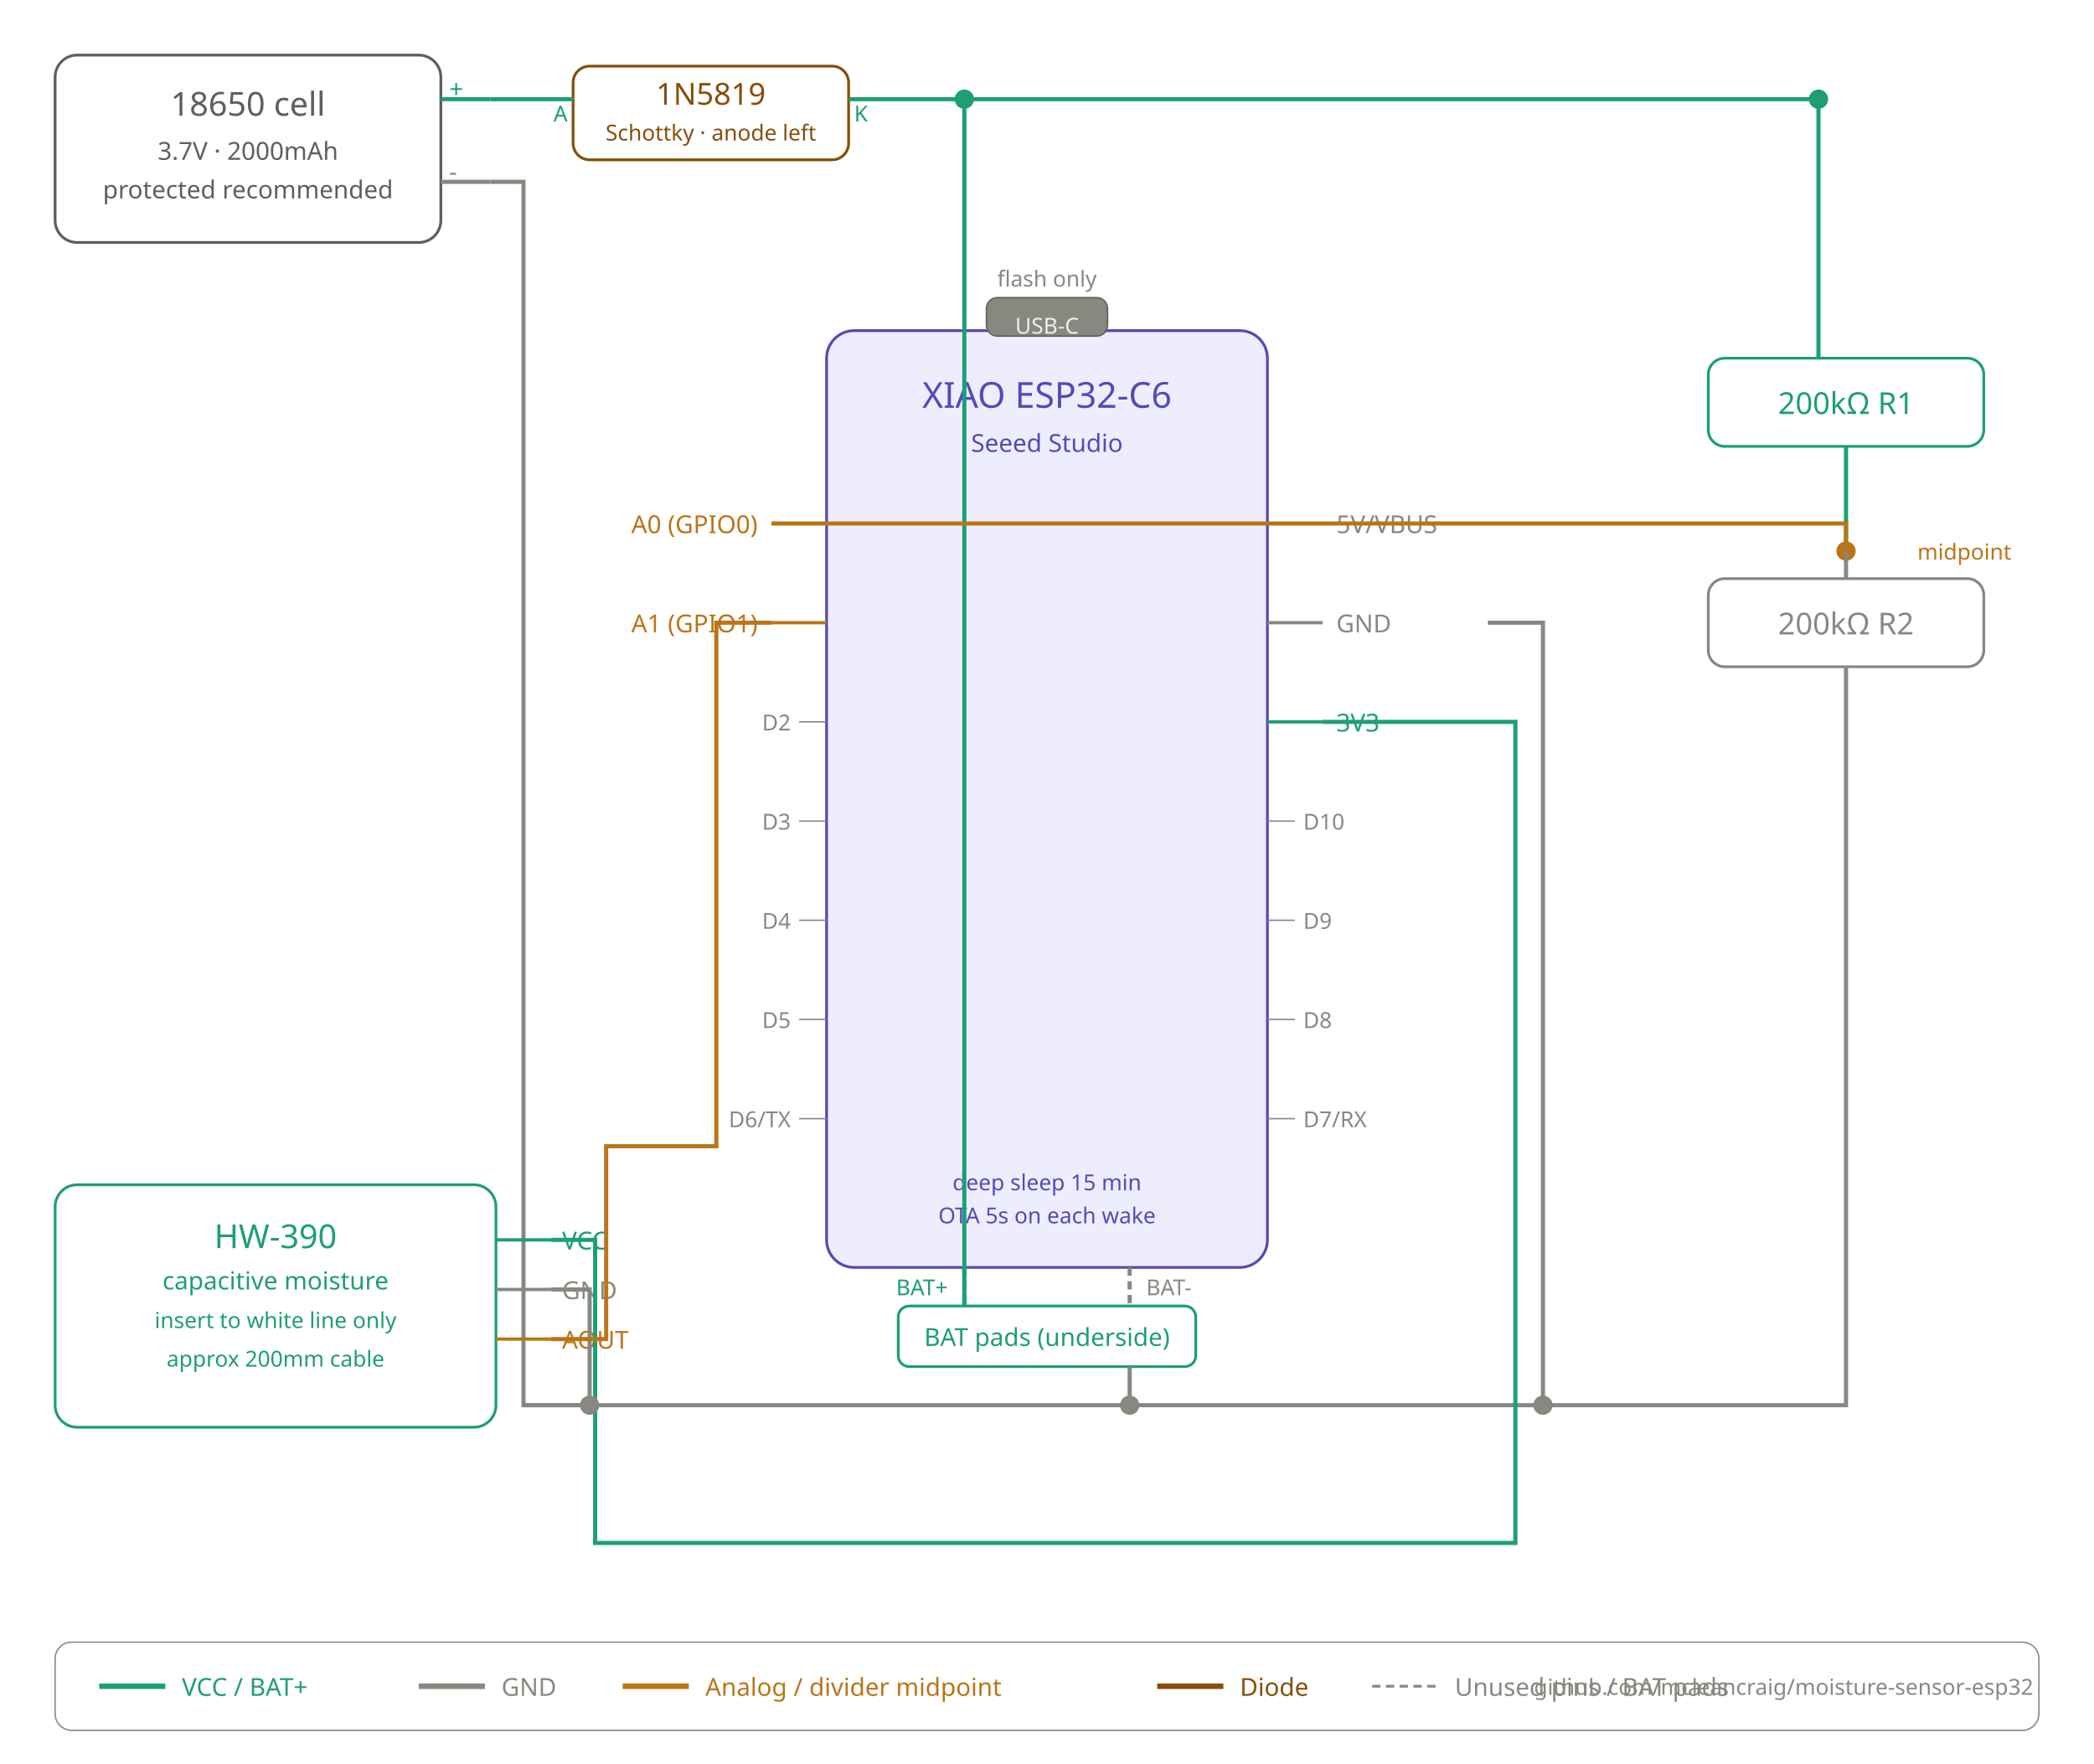
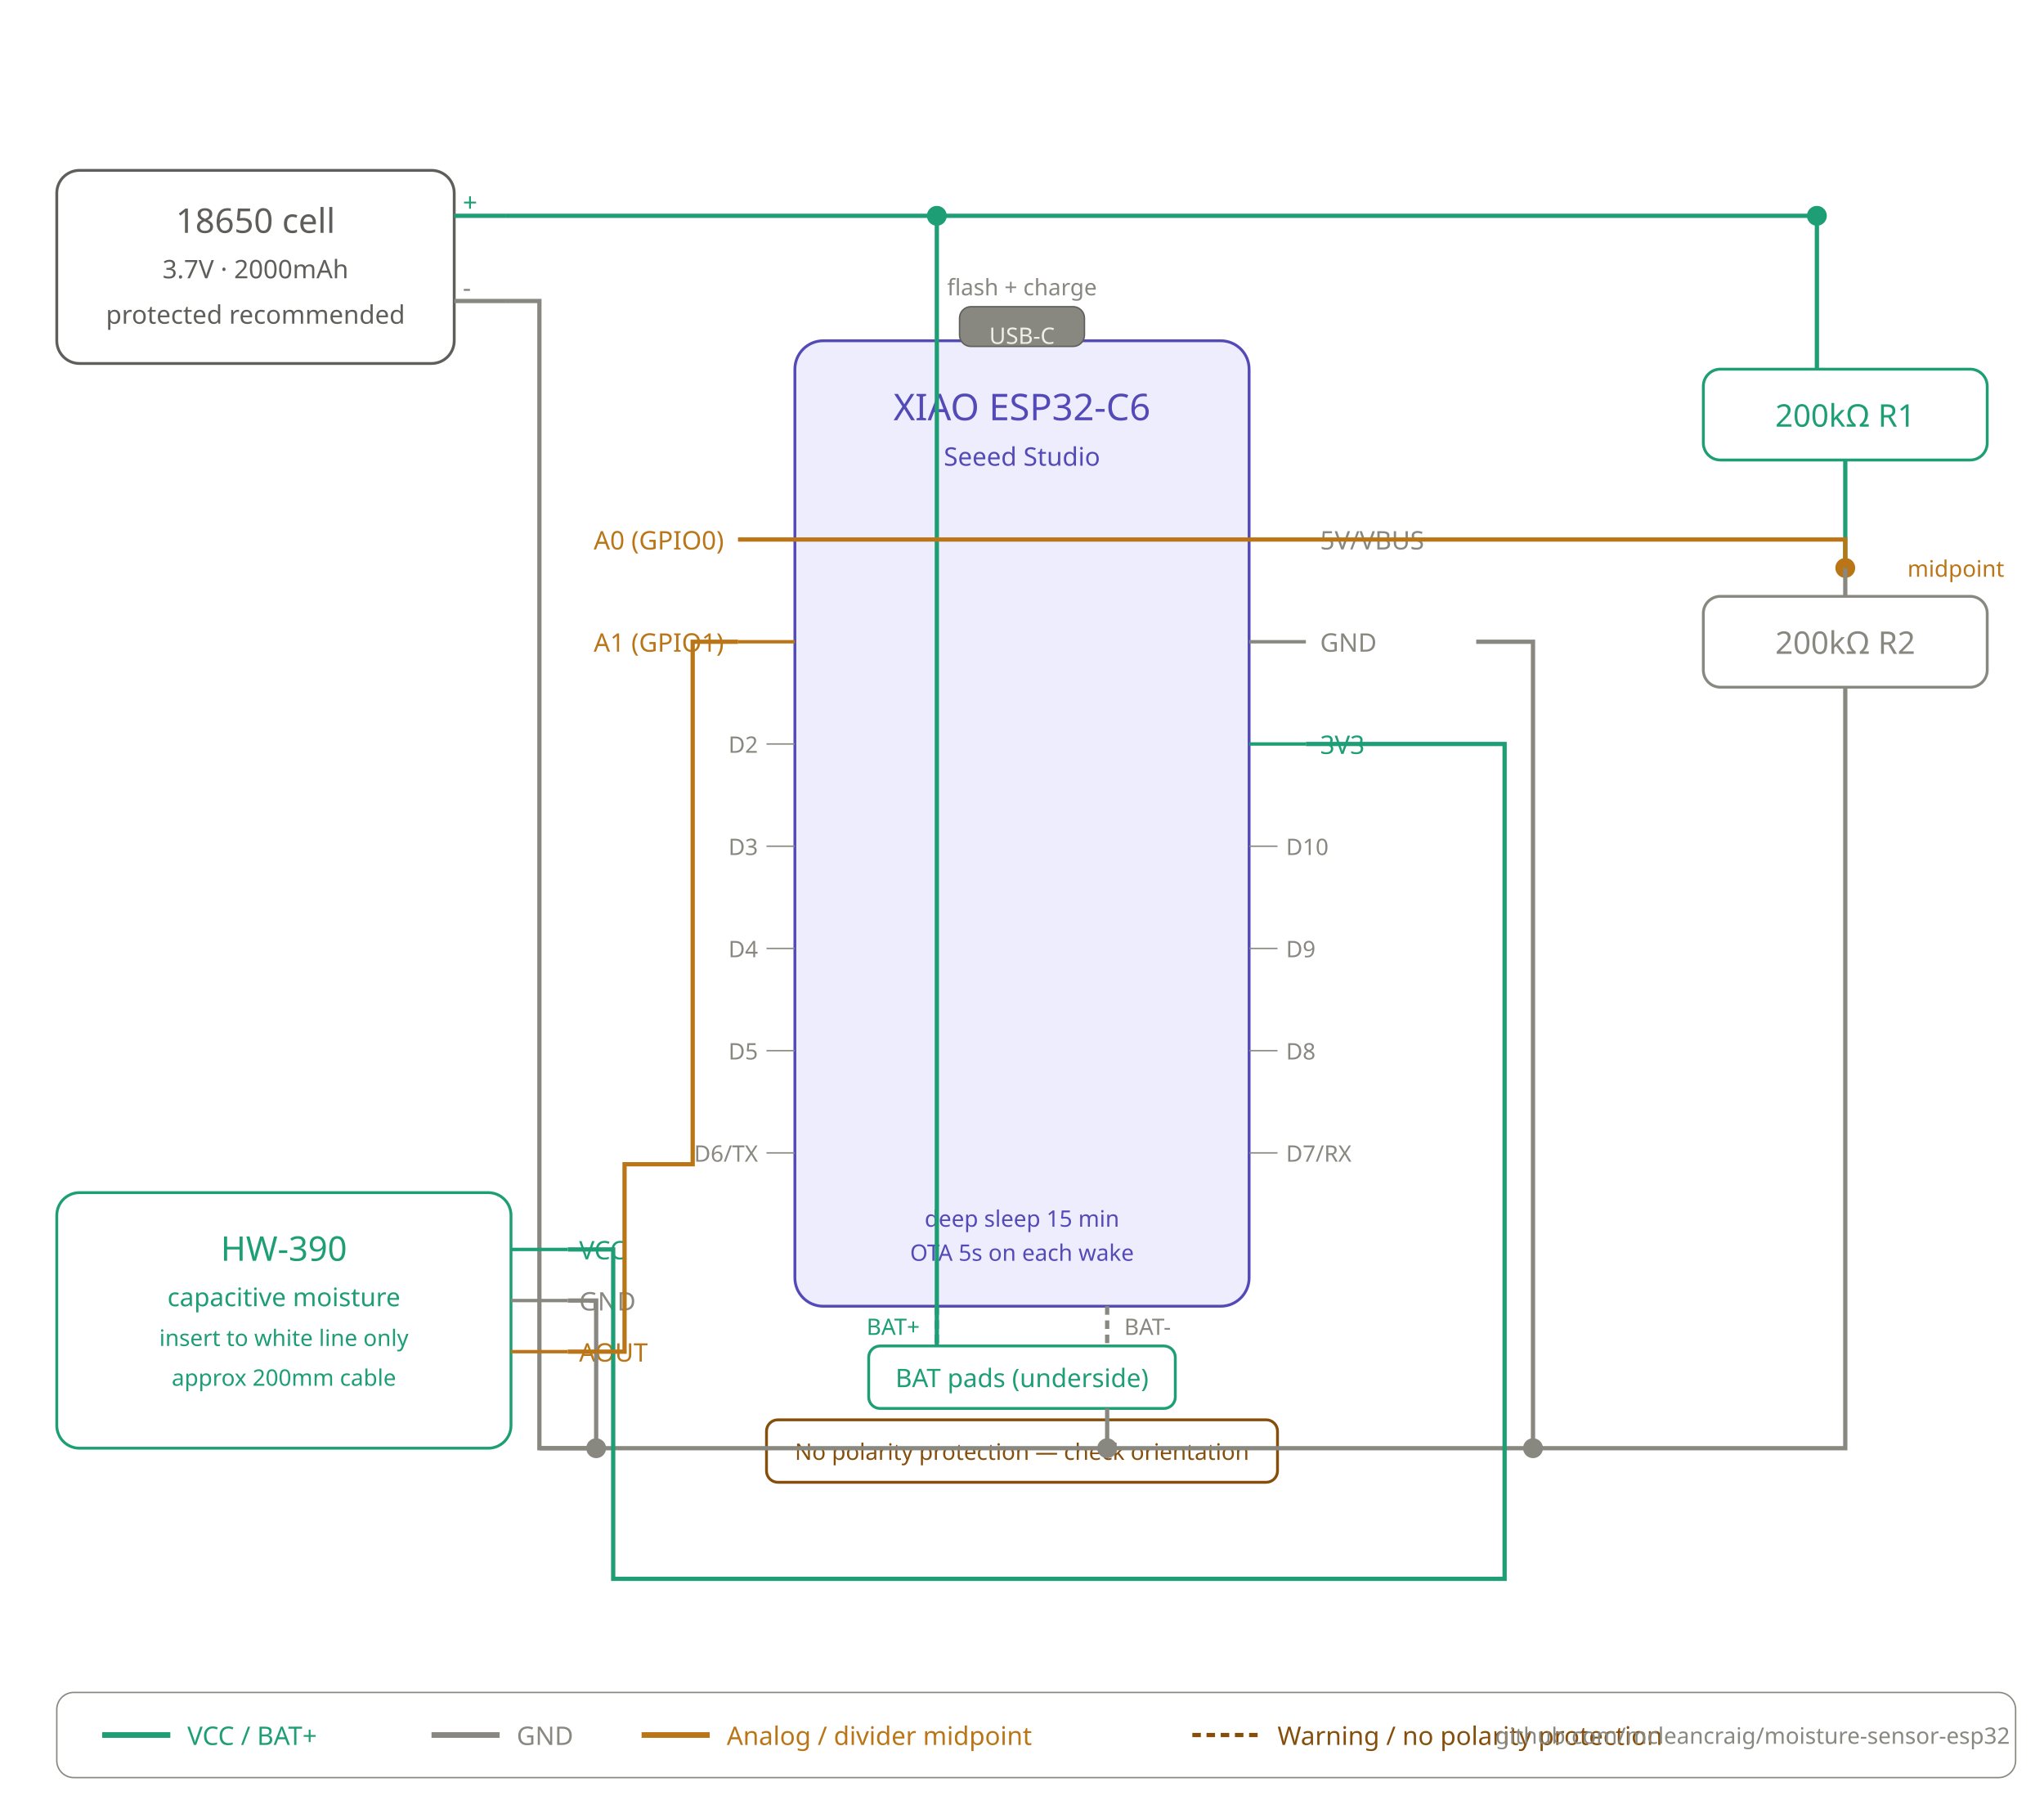
- <svg xmlns="http://www.w3.org/2000/svg" width="100%" viewBox="0 0 760 640" role="img">
-   <rect x="300" y="120" width="160" height="340" rx="10" fill="#EEEDFE" stroke="#534AB7" stroke-width="1" />
-   <text x="380" y="148" text-anchor="middle" font-family="sans-serif" font-size="13" font-weight="500" fill="#534AB7">XIAO ESP32-C6</text>
-   <text x="380" y="164" text-anchor="middle" font-family="sans-serif" font-size="9" fill="#534AB7">Seeed Studio</text>
-   <rect x="358" y="108" width="44" height="14" rx="4" fill="#888780" stroke="#5F5E5A" stroke-width="0.5" />
-   <text x="380" y="118" text-anchor="middle" font-family="sans-serif" font-size="8" fill="#F1EFE8" dominant-baseline="central">USB-C</text>
-   <text x="380" y="104" text-anchor="middle" font-family="sans-serif" font-size="8" fill="#888780">flash only</text>
-   <line x1="300" y1="190" x2="280" y2="190" stroke="#BA7517" stroke-width="1.2" />
-   <text x="275" y="190" text-anchor="end" font-family="sans-serif" font-size="9" fill="#BA7517" dominant-baseline="central">A0 (GPIO0)</text>
-   <line x1="300" y1="226" x2="280" y2="226" stroke="#BA7517" stroke-width="1.2" />
-   <text x="275" y="226" text-anchor="end" font-family="sans-serif" font-size="9" fill="#BA7517" dominant-baseline="central">A1 (GPIO1)</text>
-   <line x1="300" y1="262" x2="290" y2="262" stroke="#888780" stroke-width="0.5" />
-   <text x="287" y="262" text-anchor="end" font-family="sans-serif" font-size="8" fill="#888780" dominant-baseline="central">D2</text>
-   <line x1="300" y1="298" x2="290" y2="298" stroke="#888780" stroke-width="0.5" />
-   <text x="287" y="298" text-anchor="end" font-family="sans-serif" font-size="8" fill="#888780" dominant-baseline="central">D3</text>
-   <line x1="300" y1="334" x2="290" y2="334" stroke="#888780" stroke-width="0.5" />
-   <text x="287" y="334" text-anchor="end" font-family="sans-serif" font-size="8" fill="#888780" dominant-baseline="central">D4</text>
-   <line x1="300" y1="370" x2="290" y2="370" stroke="#888780" stroke-width="0.5" />
-   <text x="287" y="370" text-anchor="end" font-family="sans-serif" font-size="8" fill="#888780" dominant-baseline="central">D5</text>
-   <line x1="300" y1="406" x2="290" y2="406" stroke="#888780" stroke-width="0.5" />
-   <text x="287" y="406" text-anchor="end" font-family="sans-serif" font-size="8" fill="#888780" dominant-baseline="central">D6/TX</text>
-   <line x1="460" y1="190" x2="480" y2="190" stroke="#888780" stroke-width="0.8" />
-   <text x="485" y="190" font-family="sans-serif" font-size="9" fill="#888780" dominant-baseline="central">5V/VBUS</text>
-   <line x1="460" y1="226" x2="480" y2="226" stroke="#888780" stroke-width="1.2" />
-   <text x="485" y="226" font-family="sans-serif" font-size="9" fill="#888780" dominant-baseline="central">GND</text>
-   <line x1="460" y1="262" x2="480" y2="262" stroke="#1D9E75" stroke-width="1.2" />
-   <text x="485" y="262" font-family="sans-serif" font-size="9" fill="#1D9E75" dominant-baseline="central">3V3</text>
-   <line x1="460" y1="298" x2="470" y2="298" stroke="#888780" stroke-width="0.5" />
-   <text x="473" y="298" font-family="sans-serif" font-size="8" fill="#888780" dominant-baseline="central">D10</text>
-   <line x1="460" y1="334" x2="470" y2="334" stroke="#888780" stroke-width="0.5" />
-   <text x="473" y="334" font-family="sans-serif" font-size="8" fill="#888780" dominant-baseline="central">D9</text>
-   <line x1="460" y1="370" x2="470" y2="370" stroke="#888780" stroke-width="0.5" />
-   <text x="473" y="370" font-family="sans-serif" font-size="8" fill="#888780" dominant-baseline="central">D8</text>
-   <line x1="460" y1="406" x2="470" y2="406" stroke="#888780" stroke-width="0.5" />
-   <text x="473" y="406" font-family="sans-serif" font-size="8" fill="#888780" dominant-baseline="central">D7/RX</text>
-   <text x="380" y="432" text-anchor="middle" font-family="sans-serif" font-size="8" fill="#534AB7">deep sleep 15 min</text>
-   <text x="380" y="444" text-anchor="middle" font-family="sans-serif" font-size="8" fill="#534AB7">OTA 5s on each wake</text>
-   <rect x="326" y="474" width="108" height="22" rx="4" fill="none" stroke="#1D9E75" stroke-width="1" />
-   <text x="380" y="485" text-anchor="middle" font-family="sans-serif" font-size="9" fill="#1D9E75" dominant-baseline="central">BAT pads (underside)</text>
-   <line x1="350" y1="460" x2="350" y2="474" stroke="#1D9E75" stroke-width="1.5" stroke-dasharray="3 2" />
-   <line x1="410" y1="460" x2="410" y2="474" stroke="#888780" stroke-width="1.5" stroke-dasharray="3 2" />
-   <text x="344" y="467" text-anchor="end" font-family="sans-serif" font-size="8" fill="#1D9E75" dominant-baseline="central">BAT+</text>
-   <text x="416" y="467" font-family="sans-serif" font-size="8" fill="#888780" dominant-baseline="central">BAT-</text>
-   <rect x="20" y="20" width="140" height="68" rx="8" fill="none" stroke="#5F5E5A" stroke-width="1" />
-   <text x="90" y="42" text-anchor="middle" font-family="sans-serif" font-size="12" font-weight="500" fill="#5F5E5A">18650 cell</text>
-   <text x="90" y="58" text-anchor="middle" font-family="sans-serif" font-size="9" fill="#5F5E5A">3.7V · 2000mAh</text>
-   <text x="90" y="72" text-anchor="middle" font-family="sans-serif" font-size="9" fill="#5F5E5A">protected recommended</text>
-   <line x1="160" y1="36" x2="178" y2="36" stroke="#1D9E75" stroke-width="1.5" />
-   <line x1="160" y1="66" x2="178" y2="66" stroke="#888780" stroke-width="1.5" />
-   <text x="163" y="32" font-family="sans-serif" font-size="9" fill="#1D9E75" dominant-baseline="central">+</text>
-   <text x="163" y="62" font-family="sans-serif" font-size="9" fill="#888780" dominant-baseline="central">-</text>
-   <rect x="208" y="24" width="100" height="34" rx="6" fill="none" stroke="#854F0B" stroke-width="1" />
-   <text x="258" y="38" text-anchor="middle" font-family="sans-serif" font-size="11" font-weight="500" fill="#854F0B">1N5819</text>
-   <text x="258" y="51" text-anchor="middle" font-family="sans-serif" font-size="8" fill="#854F0B">Schottky · anode left</text>
-   <text x="206" y="41" text-anchor="end" font-family="sans-serif" font-size="8" fill="#1D9E75" dominant-baseline="central">A</text>
-   <text x="310" y="41" font-family="sans-serif" font-size="8" fill="#1D9E75" dominant-baseline="central">K</text>
-   <path d="M178 36 L208 36" fill="none" stroke="#1D9E75" stroke-width="1.5" />
-   <path d="M308 36 L350 36" fill="none" stroke="#1D9E75" stroke-width="1.5" />
-   <circle cx="350" cy="36" r="3.5" fill="#1D9E75" />
-   <path d="M350 36 L350 474" fill="none" stroke="#1D9E75" stroke-width="1.5" />
-   <path d="M350 36 L660 36 L660 130" fill="none" stroke="#1D9E75" stroke-width="1.5" />
-   <circle cx="660" cy="36" r="3.5" fill="#1D9E75" />
-   <path d="M178 66 L190 66 L190 510 L410 510" fill="none" stroke="#888780" stroke-width="1.5" />
-   <circle cx="410" cy="510" r="3.5" fill="#888780" />
-   <path d="M410 510 L410 496" fill="none" stroke="#888780" stroke-width="1.5" />
-   <path d="M540 226 L560 226 L560 510 L410 510" fill="none" stroke="#888780" stroke-width="1.5" />
-   <circle cx="560" cy="510" r="3.5" fill="#888780" />
-   <rect x="620" y="130" width="100" height="32" rx="6" fill="none" stroke="#1D9E75" stroke-width="1" />
-   <text x="670" y="146" text-anchor="middle" font-family="sans-serif" font-size="11" font-weight="500" fill="#1D9E75" dominant-baseline="central">200kΩ R1</text>
-   <line x1="670" y1="162" x2="670" y2="200" stroke="#1D9E75" stroke-width="1.5" />
-   <circle cx="670" cy="200" r="3.5" fill="#BA7517" />
-   <text x="730" y="200" text-anchor="end" font-family="sans-serif" font-size="8" fill="#BA7517" dominant-baseline="central">midpoint</text>
-   <rect x="620" y="210" width="100" height="32" rx="6" fill="none" stroke="#888780" stroke-width="1" />
-   <text x="670" y="226" text-anchor="middle" font-family="sans-serif" font-size="11" font-weight="500" fill="#888780" dominant-baseline="central">200kΩ R2</text>
-   <line x1="670" y1="200" x2="670" y2="210" stroke="#888780" stroke-width="1.5" />
-   <path d="M670 242 L670 510 L560 510" fill="none" stroke="#888780" stroke-width="1.5" />
-   <path d="M670 200 L670 190 L540 190 L540 190 L280 190" fill="none" stroke="#BA7517" stroke-width="1.5" />
-   <rect x="20" y="430" width="160" height="88" rx="8" fill="none" stroke="#1D9E75" stroke-width="1" />
-   <text x="100" y="453" text-anchor="middle" font-family="sans-serif" font-size="12" font-weight="500" fill="#1D9E75">HW-390</text>
-   <text x="100" y="468" text-anchor="middle" font-family="sans-serif" font-size="9" fill="#1D9E75">capacitive moisture</text>
-   <text x="100" y="482" text-anchor="middle" font-family="sans-serif" font-size="8" fill="#1D9E75">insert to white line only</text>
-   <text x="100" y="496" text-anchor="middle" font-family="sans-serif" font-size="8" fill="#1D9E75">approx 200mm cable</text>
-   <line x1="180" y1="450" x2="200" y2="450" stroke="#1D9E75" stroke-width="1.2" />
-   <text x="204" y="450" font-family="sans-serif" font-size="9" fill="#1D9E75" dominant-baseline="central">VCC</text>
-   <line x1="180" y1="468" x2="200" y2="468" stroke="#888780" stroke-width="1.2" />
-   <text x="204" y="468" font-family="sans-serif" font-size="9" fill="#888780" dominant-baseline="central">GND</text>
-   <line x1="180" y1="486" x2="200" y2="486" stroke="#BA7517" stroke-width="1.2" />
-   <text x="204" y="486" font-family="sans-serif" font-size="9" fill="#BA7517" dominant-baseline="central">AOUT</text>
-   <path d="M200 450 L216 450 L216 560 L550 560 L550 262 L480 262" fill="none" stroke="#1D9E75" stroke-width="1.5" />
-   <path d="M200 468 L214 468 L214 510 L190 510" fill="none" stroke="#888780" stroke-width="1.5" />
-   <circle cx="214" cy="510" r="3.5" fill="#888780" />
-   <path d="M200 486 L220 486 L220 416 L260 416 L260 226 L280 226" fill="none" stroke="#BA7517" stroke-width="1.5" />
-   <rect x="20" y="596" width="720" height="32" rx="6" fill="none" stroke="#888780" stroke-width="0.5" />
-   <line x1="36" y1="612" x2="60" y2="612" stroke="#1D9E75" stroke-width="2" />
-   <text x="66" y="612" font-family="sans-serif" font-size="9" fill="#1D9E75" dominant-baseline="central">VCC / BAT+</text>
-   <line x1="152" y1="612" x2="176" y2="612" stroke="#888780" stroke-width="2" />
-   <text x="182" y="612" font-family="sans-serif" font-size="9" fill="#888780" dominant-baseline="central">GND</text>
-   <line x1="226" y1="612" x2="250" y2="612" stroke="#BA7517" stroke-width="2" />
-   <text x="256" y="612" font-family="sans-serif" font-size="9" fill="#BA7517" dominant-baseline="central">Analog / divider midpoint</text>
-   <line x1="420" y1="612" x2="444" y2="612" stroke="#854F0B" stroke-width="2" />
-   <text x="450" y="612" font-family="sans-serif" font-size="9" fill="#854F0B" dominant-baseline="central">Diode</text>
-   <line x1="498" y1="612" x2="522" y2="612" stroke="#888780" stroke-width="1" stroke-dasharray="3 2" />
-   <text x="528" y="612" font-family="sans-serif" font-size="9" fill="#888780" dominant-baseline="central">Unused pins / BAT pads</text>
-   <text x="738" y="612" text-anchor="end" font-family="sans-serif" font-size="8" fill="#888780" dominant-baseline="central">github.com/mcleancraig/moisture-sensor-esp32</text>
+ <svg xmlns="http://www.w3.org/2000/svg" width="100%" viewBox="0 0 720 640" role="img">
+   <rect x="280" y="120" width="160" height="340" rx="10" fill="#EEEDFE" stroke="#534AB7" stroke-width="1" />
+   <text x="360" y="148" text-anchor="middle" font-family="sans-serif" font-size="13" font-weight="500" fill="#534AB7">XIAO ESP32-C6</text>
+   <text x="360" y="164" text-anchor="middle" font-family="sans-serif" font-size="9" fill="#534AB7">Seeed Studio</text>
+   <rect x="338" y="108" width="44" height="14" rx="4" fill="#888780" stroke="#5F5E5A" stroke-width="0.5" />
+   <text x="360" y="118" text-anchor="middle" font-family="sans-serif" font-size="8" fill="#F1EFE8" dominant-baseline="central">USB-C</text>
+   <text x="360" y="104" text-anchor="middle" font-family="sans-serif" font-size="8" fill="#888780">flash + charge</text>
+   <line x1="280" y1="190" x2="260" y2="190" stroke="#BA7517" stroke-width="1.2" />
+   <text x="255" y="190" text-anchor="end" font-family="sans-serif" font-size="9" fill="#BA7517" dominant-baseline="central">A0 (GPIO0)</text>
+   <line x1="280" y1="226" x2="260" y2="226" stroke="#BA7517" stroke-width="1.2" />
+   <text x="255" y="226" text-anchor="end" font-family="sans-serif" font-size="9" fill="#BA7517" dominant-baseline="central">A1 (GPIO1)</text>
+   <line x1="280" y1="262" x2="270" y2="262" stroke="#888780" stroke-width="0.5" />
+   <text x="267" y="262" text-anchor="end" font-family="sans-serif" font-size="8" fill="#888780" dominant-baseline="central">D2</text>
+   <line x1="280" y1="298" x2="270" y2="298" stroke="#888780" stroke-width="0.5" />
+   <text x="267" y="298" text-anchor="end" font-family="sans-serif" font-size="8" fill="#888780" dominant-baseline="central">D3</text>
+   <line x1="280" y1="334" x2="270" y2="334" stroke="#888780" stroke-width="0.5" />
+   <text x="267" y="334" text-anchor="end" font-family="sans-serif" font-size="8" fill="#888780" dominant-baseline="central">D4</text>
+   <line x1="280" y1="370" x2="270" y2="370" stroke="#888780" stroke-width="0.5" />
+   <text x="267" y="370" text-anchor="end" font-family="sans-serif" font-size="8" fill="#888780" dominant-baseline="central">D5</text>
+   <line x1="280" y1="406" x2="270" y2="406" stroke="#888780" stroke-width="0.5" />
+   <text x="267" y="406" text-anchor="end" font-family="sans-serif" font-size="8" fill="#888780" dominant-baseline="central">D6/TX</text>
+   <line x1="440" y1="190" x2="460" y2="190" stroke="#888780" stroke-width="0.8" />
+   <text x="465" y="190" font-family="sans-serif" font-size="9" fill="#888780" dominant-baseline="central">5V/VBUS</text>
+   <line x1="440" y1="226" x2="460" y2="226" stroke="#888780" stroke-width="1.2" />
+   <text x="465" y="226" font-family="sans-serif" font-size="9" fill="#888780" dominant-baseline="central">GND</text>
+   <line x1="440" y1="262" x2="460" y2="262" stroke="#1D9E75" stroke-width="1.2" />
+   <text x="465" y="262" font-family="sans-serif" font-size="9" fill="#1D9E75" dominant-baseline="central">3V3</text>
+   <line x1="440" y1="298" x2="450" y2="298" stroke="#888780" stroke-width="0.5" />
+   <text x="453" y="298" font-family="sans-serif" font-size="8" fill="#888780" dominant-baseline="central">D10</text>
+   <line x1="440" y1="334" x2="450" y2="334" stroke="#888780" stroke-width="0.5" />
+   <text x="453" y="334" font-family="sans-serif" font-size="8" fill="#888780" dominant-baseline="central">D9</text>
+   <line x1="440" y1="370" x2="450" y2="370" stroke="#888780" stroke-width="0.5" />
+   <text x="453" y="370" font-family="sans-serif" font-size="8" fill="#888780" dominant-baseline="central">D8</text>
+   <line x1="440" y1="406" x2="450" y2="406" stroke="#888780" stroke-width="0.5" />
+   <text x="453" y="406" font-family="sans-serif" font-size="8" fill="#888780" dominant-baseline="central">D7/RX</text>
+   <text x="360" y="432" text-anchor="middle" font-family="sans-serif" font-size="8" fill="#534AB7">deep sleep 15 min</text>
+   <text x="360" y="444" text-anchor="middle" font-family="sans-serif" font-size="8" fill="#534AB7">OTA 5s on each wake</text>
+   <rect x="306" y="474" width="108" height="22" rx="4" fill="none" stroke="#1D9E75" stroke-width="1" />
+   <text x="360" y="485" text-anchor="middle" font-family="sans-serif" font-size="9" fill="#1D9E75" dominant-baseline="central">BAT pads (underside)</text>
+   <line x1="330" y1="460" x2="330" y2="474" stroke="#1D9E75" stroke-width="1.5" stroke-dasharray="3 2" />
+   <line x1="390" y1="460" x2="390" y2="474" stroke="#888780" stroke-width="1.5" stroke-dasharray="3 2" />
+   <text x="324" y="467" text-anchor="end" font-family="sans-serif" font-size="8" fill="#1D9E75" dominant-baseline="central">BAT+</text>
+   <text x="396" y="467" font-family="sans-serif" font-size="8" fill="#888780" dominant-baseline="central">BAT-</text>
+   <rect x="270" y="500" width="180" height="22" rx="4" fill="none" stroke="#854F0B" stroke-width="1" />
+   <text x="360" y="511" text-anchor="middle" font-family="sans-serif" font-size="8" fill="#854F0B" dominant-baseline="central">No polarity protection — check orientation</text>
+   <rect x="20" y="60" width="140" height="68" rx="8" fill="none" stroke="#5F5E5A" stroke-width="1" />
+   <text x="90" y="82" text-anchor="middle" font-family="sans-serif" font-size="12" font-weight="500" fill="#5F5E5A">18650 cell</text>
+   <text x="90" y="98" text-anchor="middle" font-family="sans-serif" font-size="9" fill="#5F5E5A">3.7V · 2000mAh</text>
+   <text x="90" y="114" text-anchor="middle" font-family="sans-serif" font-size="9" fill="#5F5E5A">protected recommended</text>
+   <line x1="160" y1="76" x2="178" y2="76" stroke="#1D9E75" stroke-width="1.5" />
+   <line x1="160" y1="106" x2="178" y2="106" stroke="#888780" stroke-width="1.5" />
+   <text x="163" y="71" font-family="sans-serif" font-size="9" fill="#1D9E75" dominant-baseline="central">+</text>
+   <text x="163" y="101" font-family="sans-serif" font-size="9" fill="#888780" dominant-baseline="central">-</text>
+   <path d="M178 76 L330 76 L330 76" fill="none" stroke="#1D9E75" stroke-width="1.5" />
+   <circle cx="330" cy="76" r="3.5" fill="#1D9E75" />
+   <path d="M330 76 L330 474" fill="none" stroke="#1D9E75" stroke-width="1.5" />
+   <path d="M330 76 L640 76 L640 130" fill="none" stroke="#1D9E75" stroke-width="1.5" />
+   <circle cx="640" cy="76" r="3.5" fill="#1D9E75" />
+   <path d="M178 106 L190 106 L190 510 L390 510" fill="none" stroke="#888780" stroke-width="1.5" />
+   <circle cx="390" cy="510" r="3.5" fill="#888780" />
+   <path d="M390 510 L390 496" fill="none" stroke="#888780" stroke-width="1.5" />
+   <path d="M520 226 L540 226 L540 510 L390 510" fill="none" stroke="#888780" stroke-width="1.5" />
+   <circle cx="540" cy="510" r="3.5" fill="#888780" />
+   <rect x="600" y="130" width="100" height="32" rx="6" fill="none" stroke="#1D9E75" stroke-width="1" />
+   <text x="650" y="146" text-anchor="middle" font-family="sans-serif" font-size="11" font-weight="500" fill="#1D9E75" dominant-baseline="central">200kΩ R1</text>
+   <line x1="650" y1="162" x2="650" y2="200" stroke="#1D9E75" stroke-width="1.5" />
+   <circle cx="650" cy="200" r="3.5" fill="#BA7517" />
+   <text x="706" y="200" text-anchor="end" font-family="sans-serif" font-size="8" fill="#BA7517" dominant-baseline="central">midpoint</text>
+   <rect x="600" y="210" width="100" height="32" rx="6" fill="none" stroke="#888780" stroke-width="1" />
+   <text x="650" y="226" text-anchor="middle" font-family="sans-serif" font-size="11" font-weight="500" fill="#888780" dominant-baseline="central">200kΩ R2</text>
+   <line x1="650" y1="200" x2="650" y2="210" stroke="#888780" stroke-width="1.5" />
+   <path d="M650 242 L650 510 L540 510" fill="none" stroke="#888780" stroke-width="1.5" />
+   <path d="M650 200 L650 190 L520 190 L520 190 L260 190" fill="none" stroke="#BA7517" stroke-width="1.5" />
+   <rect x="20" y="420" width="160" height="90" rx="8" fill="none" stroke="#1D9E75" stroke-width="1" />
+   <text x="100" y="444" text-anchor="middle" font-family="sans-serif" font-size="12" font-weight="500" fill="#1D9E75">HW-390</text>
+   <text x="100" y="460" text-anchor="middle" font-family="sans-serif" font-size="9" fill="#1D9E75">capacitive moisture</text>
+   <text x="100" y="474" text-anchor="middle" font-family="sans-serif" font-size="8" fill="#1D9E75">insert to white line only</text>
+   <text x="100" y="488" text-anchor="middle" font-family="sans-serif" font-size="8" fill="#1D9E75">approx 200mm cable</text>
+   <line x1="180" y1="440" x2="200" y2="440" stroke="#1D9E75" stroke-width="1.2" />
+   <text x="204" y="440" font-family="sans-serif" font-size="9" fill="#1D9E75" dominant-baseline="central">VCC</text>
+   <line x1="180" y1="458" x2="200" y2="458" stroke="#888780" stroke-width="1.2" />
+   <text x="204" y="458" font-family="sans-serif" font-size="9" fill="#888780" dominant-baseline="central">GND</text>
+   <line x1="180" y1="476" x2="200" y2="476" stroke="#BA7517" stroke-width="1.2" />
+   <text x="204" y="476" font-family="sans-serif" font-size="9" fill="#BA7517" dominant-baseline="central">AOUT</text>
+   <path d="M200 440 L216 440 L216 556 L530 556 L530 262 L460 262" fill="none" stroke="#1D9E75" stroke-width="1.5" />
+   <path d="M200 458 L210 458 L210 510 L190 510" fill="none" stroke="#888780" stroke-width="1.5" />
+   <circle cx="210" cy="510" r="3.5" fill="#888780" />
+   <path d="M200 476 L220 476 L220 410 L244 410 L244 226 L260 226" fill="none" stroke="#BA7517" stroke-width="1.5" />
+   <rect x="20" y="596" width="690" height="30" rx="6" fill="none" stroke="#888780" stroke-width="0.5" />
+   <line x1="36" y1="611" x2="60" y2="611" stroke="#1D9E75" stroke-width="2" />
+   <text x="66" y="611" font-family="sans-serif" font-size="9" fill="#1D9E75" dominant-baseline="central">VCC / BAT+</text>
+   <line x1="152" y1="611" x2="176" y2="611" stroke="#888780" stroke-width="2" />
+   <text x="182" y="611" font-family="sans-serif" font-size="9" fill="#888780" dominant-baseline="central">GND</text>
+   <line x1="226" y1="611" x2="250" y2="611" stroke="#BA7517" stroke-width="2" />
+   <text x="256" y="611" font-family="sans-serif" font-size="9" fill="#BA7517" dominant-baseline="central">Analog / divider midpoint</text>
+   <line x1="420" y1="611" x2="444" y2="611" stroke="#854F0B" stroke-width="1.5" stroke-dasharray="3 2" />
+   <text x="450" y="611" font-family="sans-serif" font-size="9" fill="#854F0B" dominant-baseline="central">Warning / no polarity protection</text>
+   <text x="708" y="611" text-anchor="end" font-family="sans-serif" font-size="8" fill="#888780" dominant-baseline="central">github.com/mcleancraig/moisture-sensor-esp32</text>
</svg>
